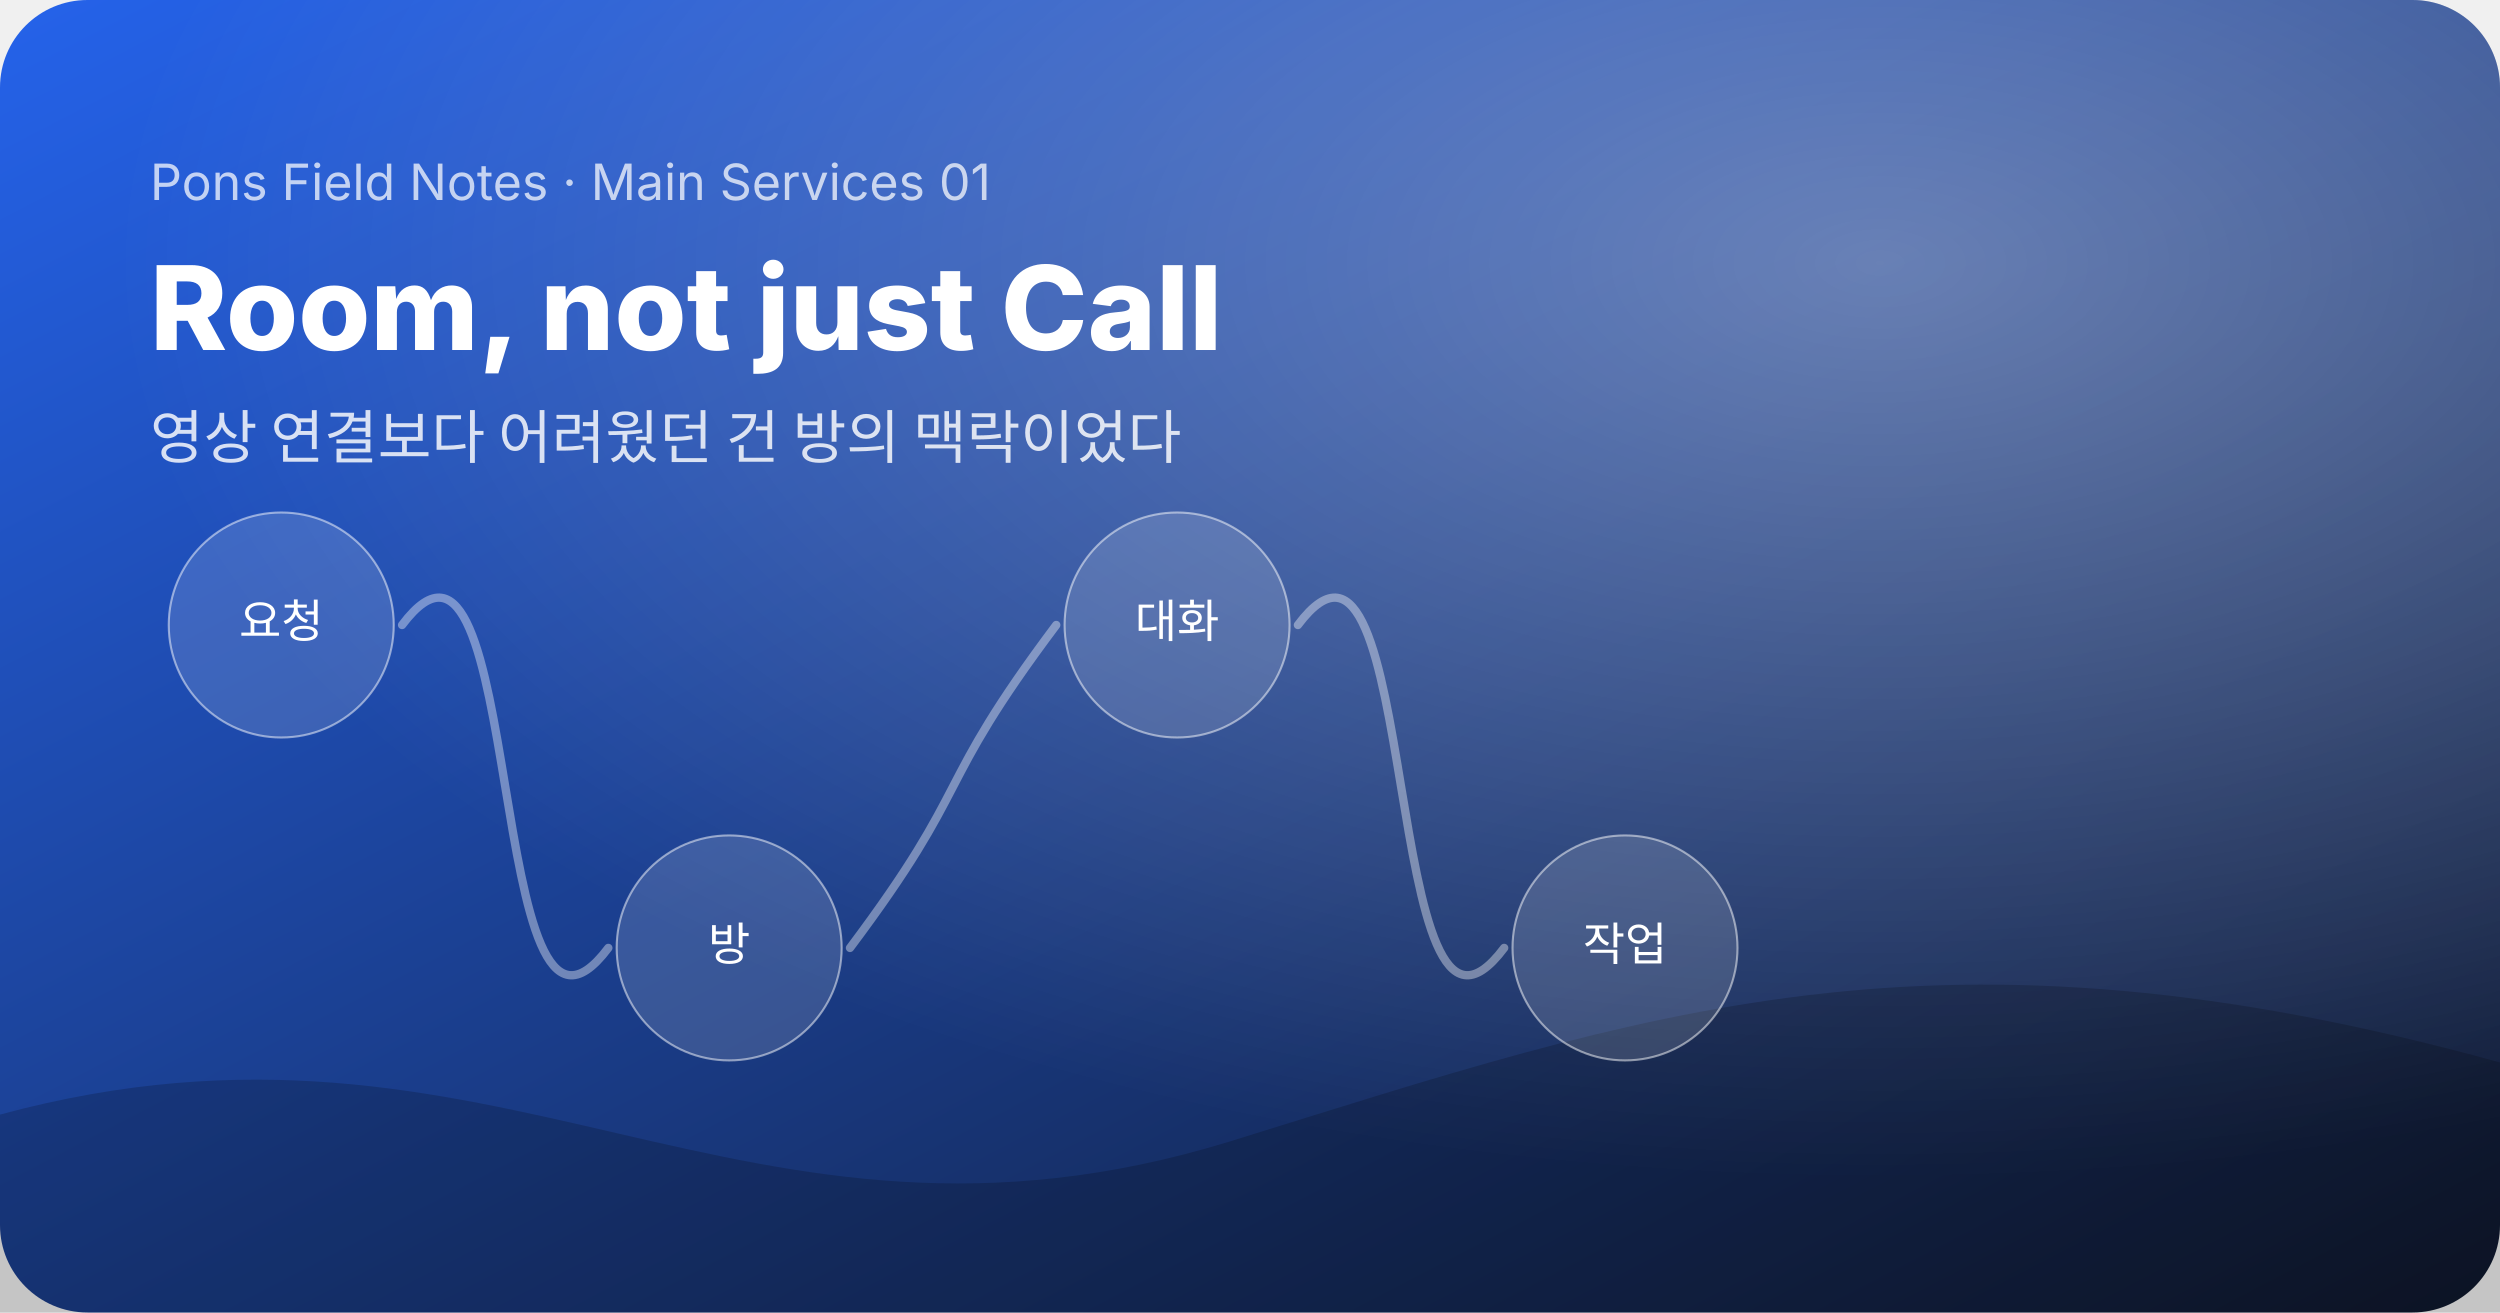
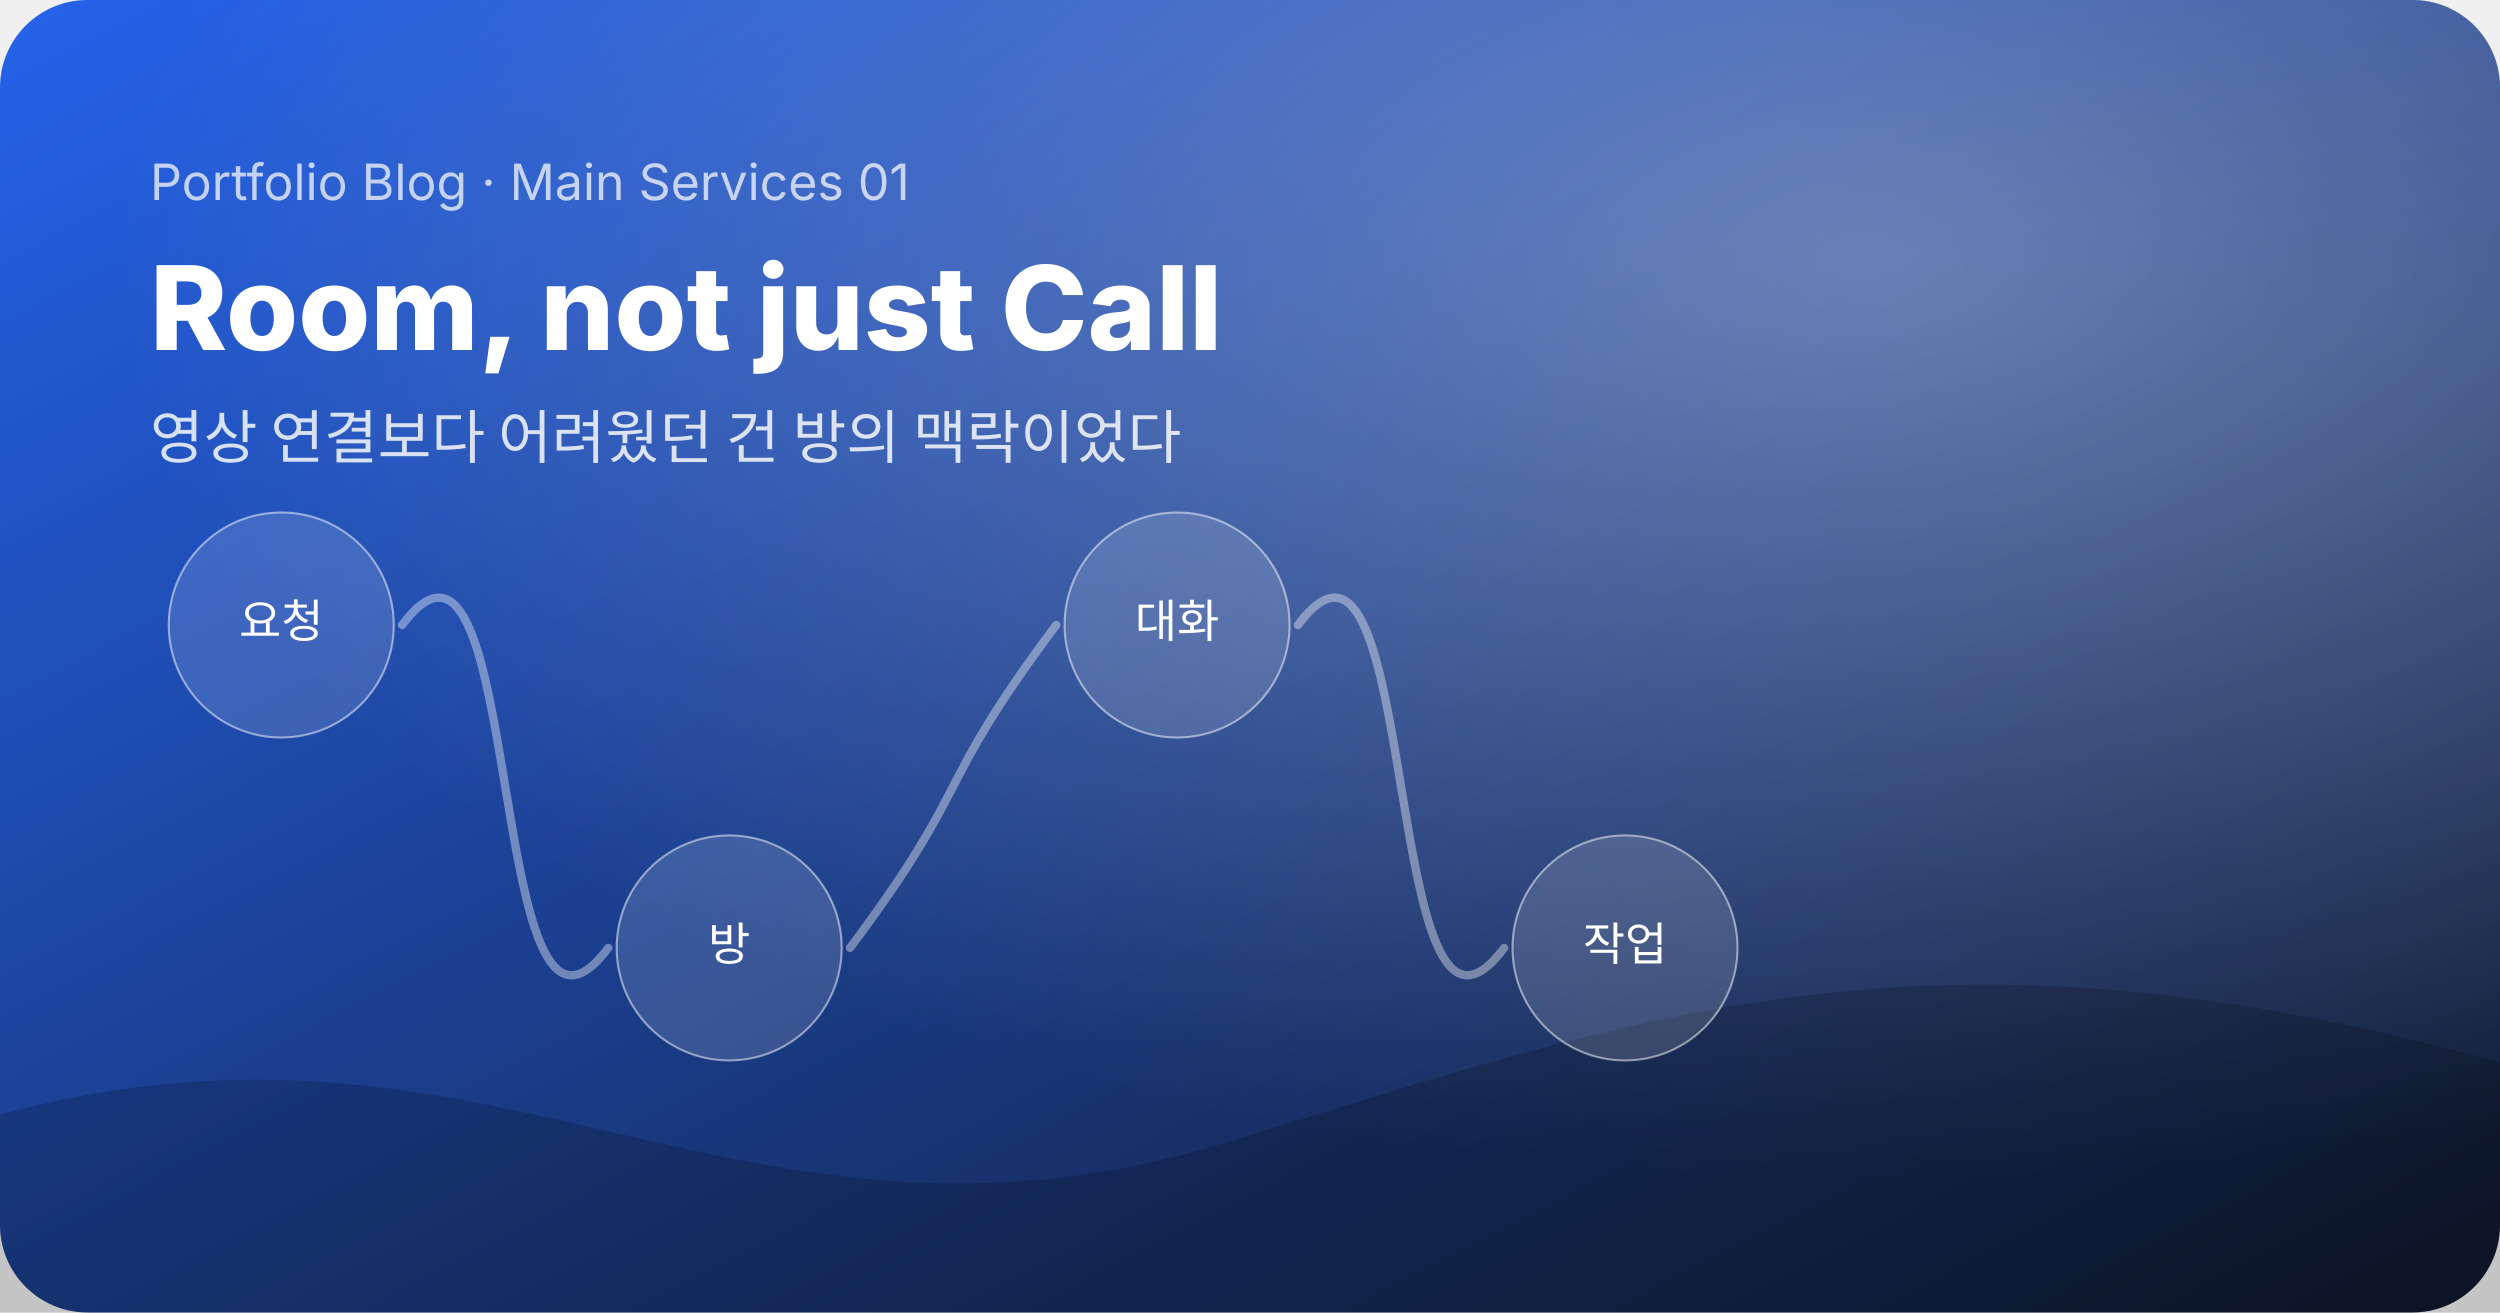
<svg xmlns="http://www.w3.org/2000/svg" width="1200" height="630" viewBox="0 0 1200 630">
  <defs>
    <linearGradient id="bg" x1="0" x2="1" y1="0" y2="1">
      <stop offset="0" stop-color="#2563eb" />
      <stop offset="1" stop-color="#0f172a" />
    </linearGradient>
    <radialGradient id="glow" cx="75%" cy="20%" r="70%">
      <stop offset="0" stop-color="rgba(255,255,255,0.34)" />
      <stop offset="1" stop-color="rgba(255,255,255,0)" />
    </radialGradient>
  </defs>
  <rect width="1200" height="630" rx="42" fill="url(#bg)" />
  <rect width="1200" height="630" rx="42" fill="url(#glow)" />
  <path d="M0 535 C240 470 355 620 590 548 C790 486 929 435 1200 510 L1200 630 L0 630 Z" fill="rgba(0,0,0,0.18)" />
-   <text x="72" y="96" font-size="24" fill="rgba(255,255,255,0.72)" font-family="Inter, Arial, sans-serif">Pons Field Notes · Main Services 01</text>
+   <text x="72" y="96" font-size="24" fill="rgba(255,255,255,0.72)" font-family="Inter, Arial, sans-serif">Portfolio Blog · Main Services 01</text>
  <text x="72" y="168" font-size="56" font-weight="800" fill="#fff" font-family="Inter, Arial, sans-serif">Room, not just Call</text>
  <text x="72" y="220" font-size="28" fill="rgba(255,255,255,0.82)" font-family="Inter, Arial, sans-serif">영상 연결보다 어려웠던 건 방의 맥락이었다</text>
  <path d="M 193 300 C 253 220, 232 535, 292 455" fill="none" stroke="rgba(255,255,255,0.38)" stroke-width="4" stroke-linecap="round" />
  <path d="M 408 455 C 468 375, 447 380, 507 300" fill="none" stroke="rgba(255,255,255,0.38)" stroke-width="4" stroke-linecap="round" />
  <path d="M 623 300 C 683 220, 662 535, 722 455" fill="none" stroke="rgba(255,255,255,0.38)" stroke-width="4" stroke-linecap="round" />
  <g>
    <circle cx="135" cy="300" r="54" fill="rgba(255,255,255,0.14)" stroke="rgba(255,255,255,0.5)" />
    <text x="135" y="306" text-anchor="middle" font-size="22" fill="#fff" font-family="Inter, Arial, sans-serif">요청</text>
  </g>
  <g>
    <circle cx="350" cy="455" r="54" fill="rgba(255,255,255,0.14)" stroke="rgba(255,255,255,0.5)" />
    <text x="350" y="461" text-anchor="middle" font-size="22" fill="#fff" font-family="Inter, Arial, sans-serif">방</text>
  </g>
  <g>
    <circle cx="565" cy="300" r="54" fill="rgba(255,255,255,0.14)" stroke="rgba(255,255,255,0.5)" />
    <text x="565" y="306" text-anchor="middle" font-size="22" fill="#fff" font-family="Inter, Arial, sans-serif">대화</text>
  </g>
  <g>
    <circle cx="780" cy="455" r="54" fill="rgba(255,255,255,0.14)" stroke="rgba(255,255,255,0.5)" />
    <text x="780" y="461" text-anchor="middle" font-size="22" fill="#fff" font-family="Inter, Arial, sans-serif">작업</text>
  </g>
</svg>
